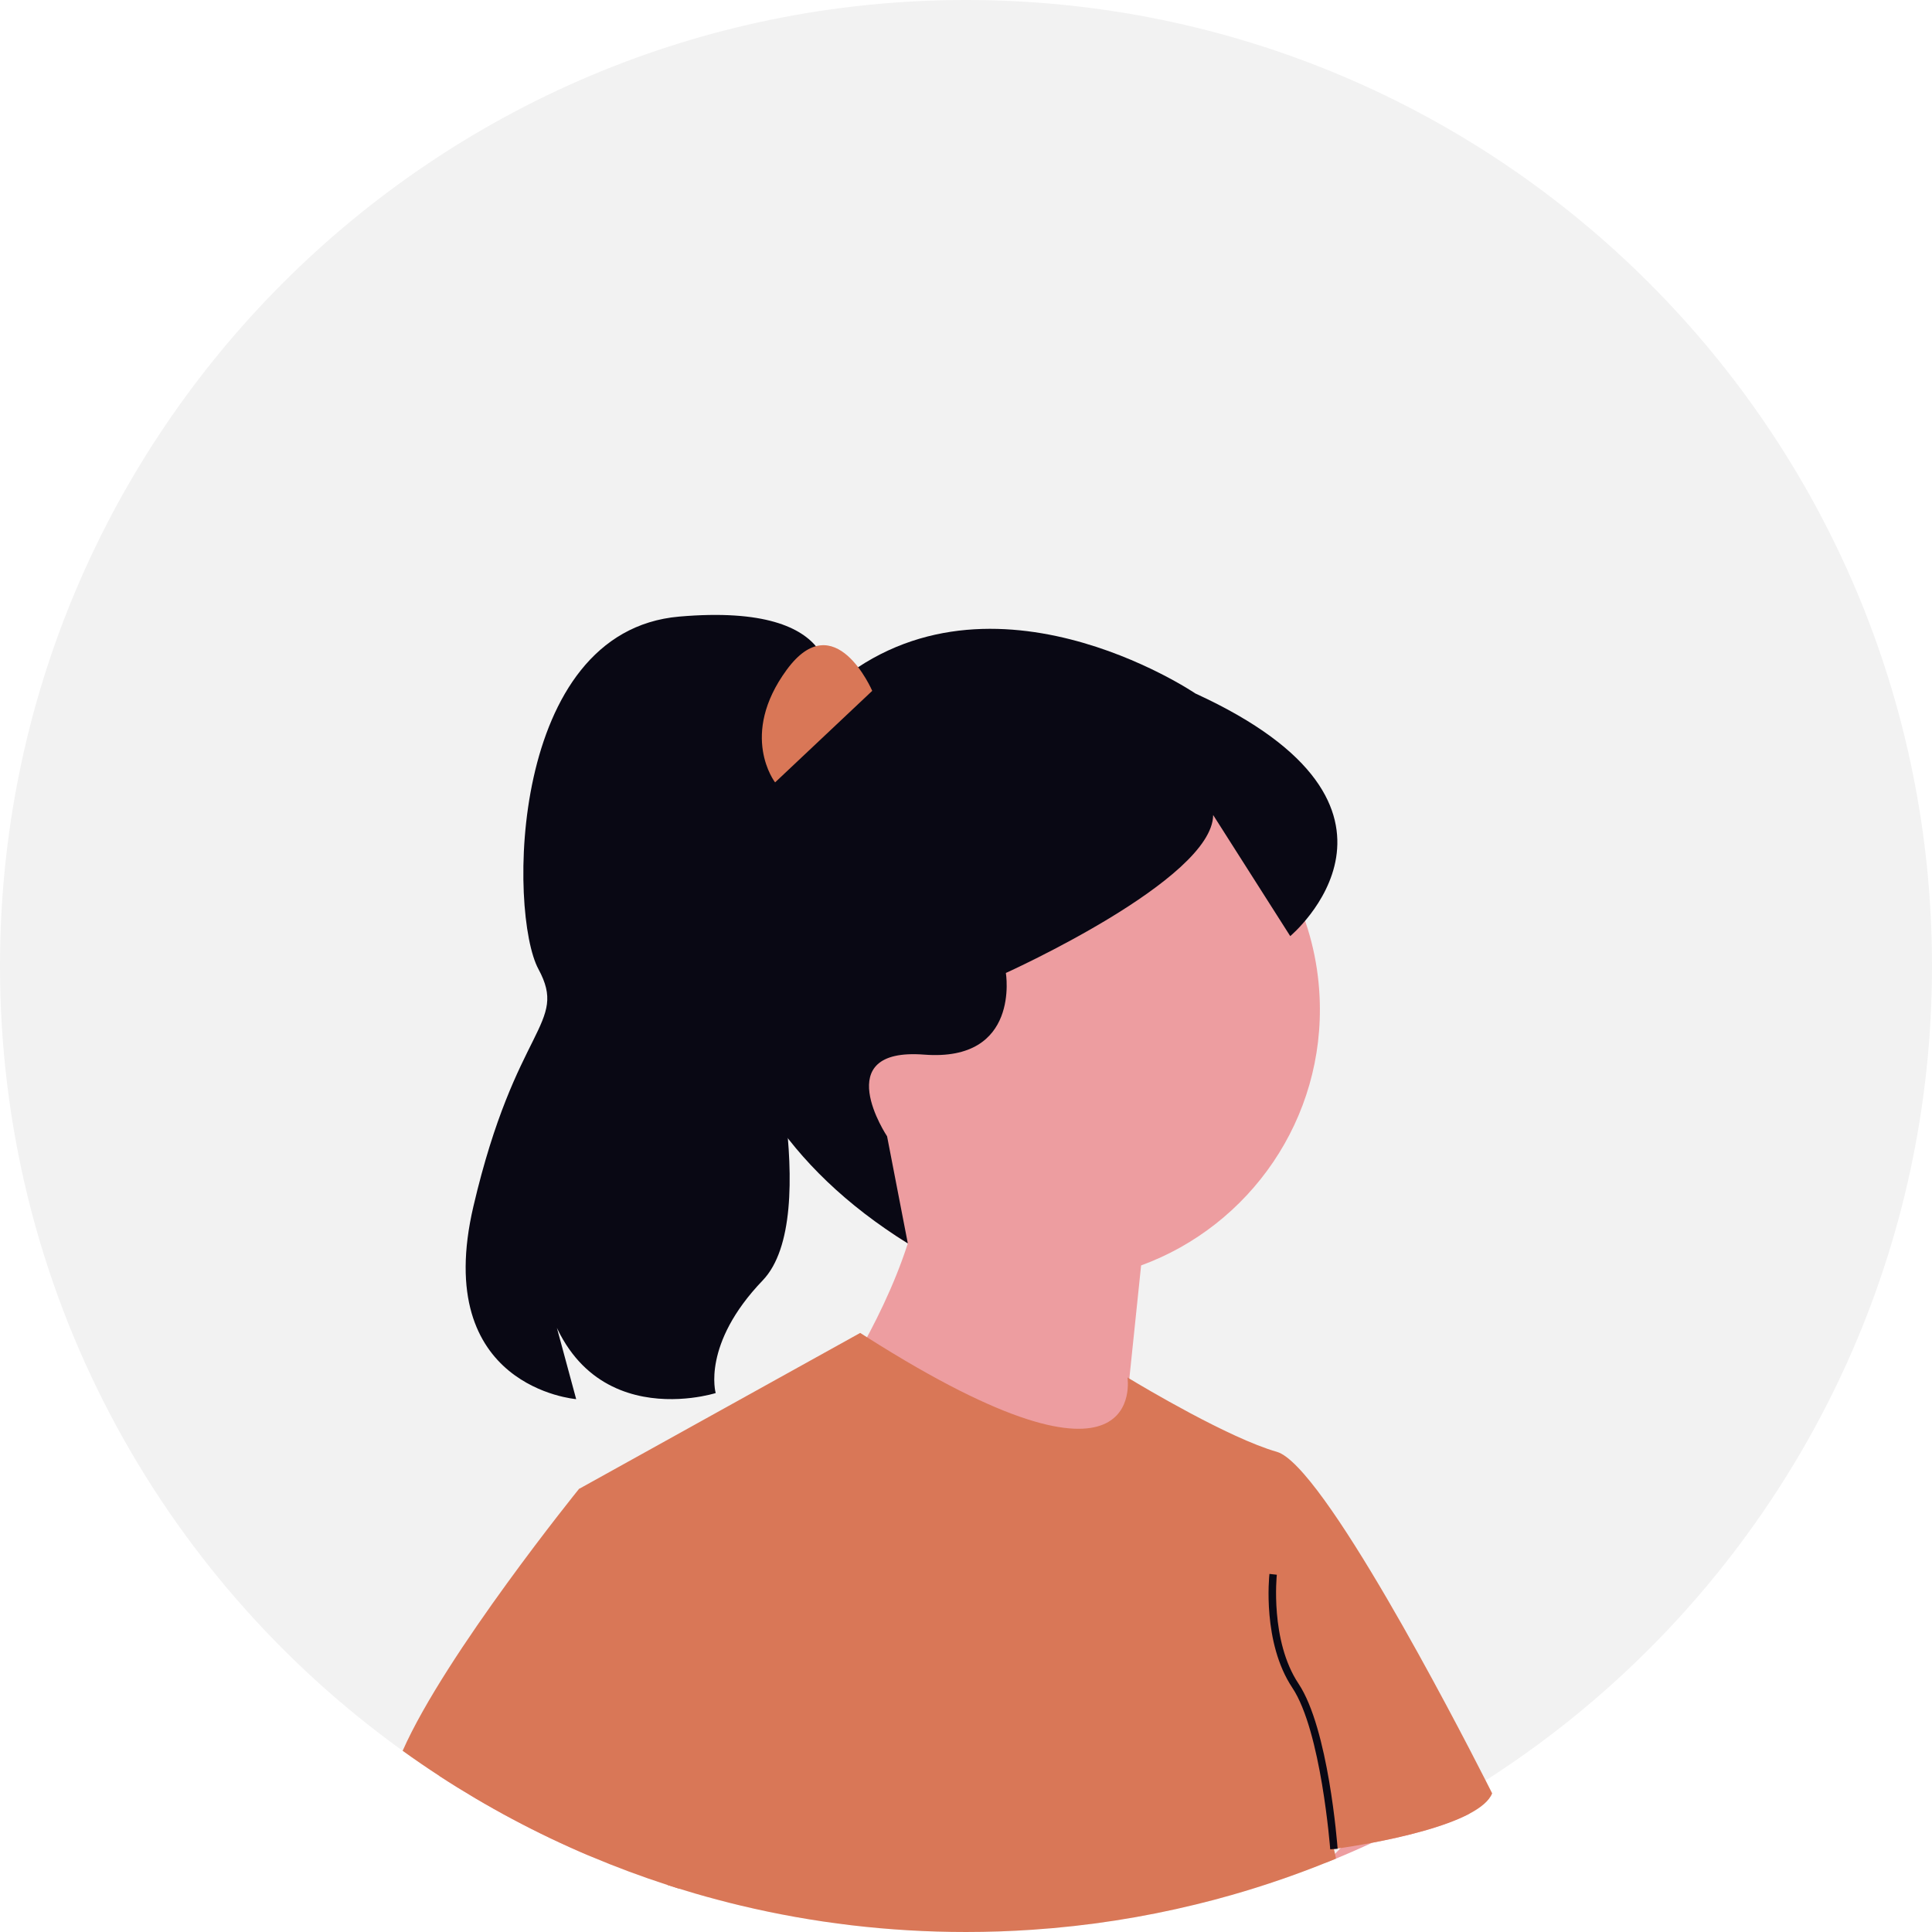
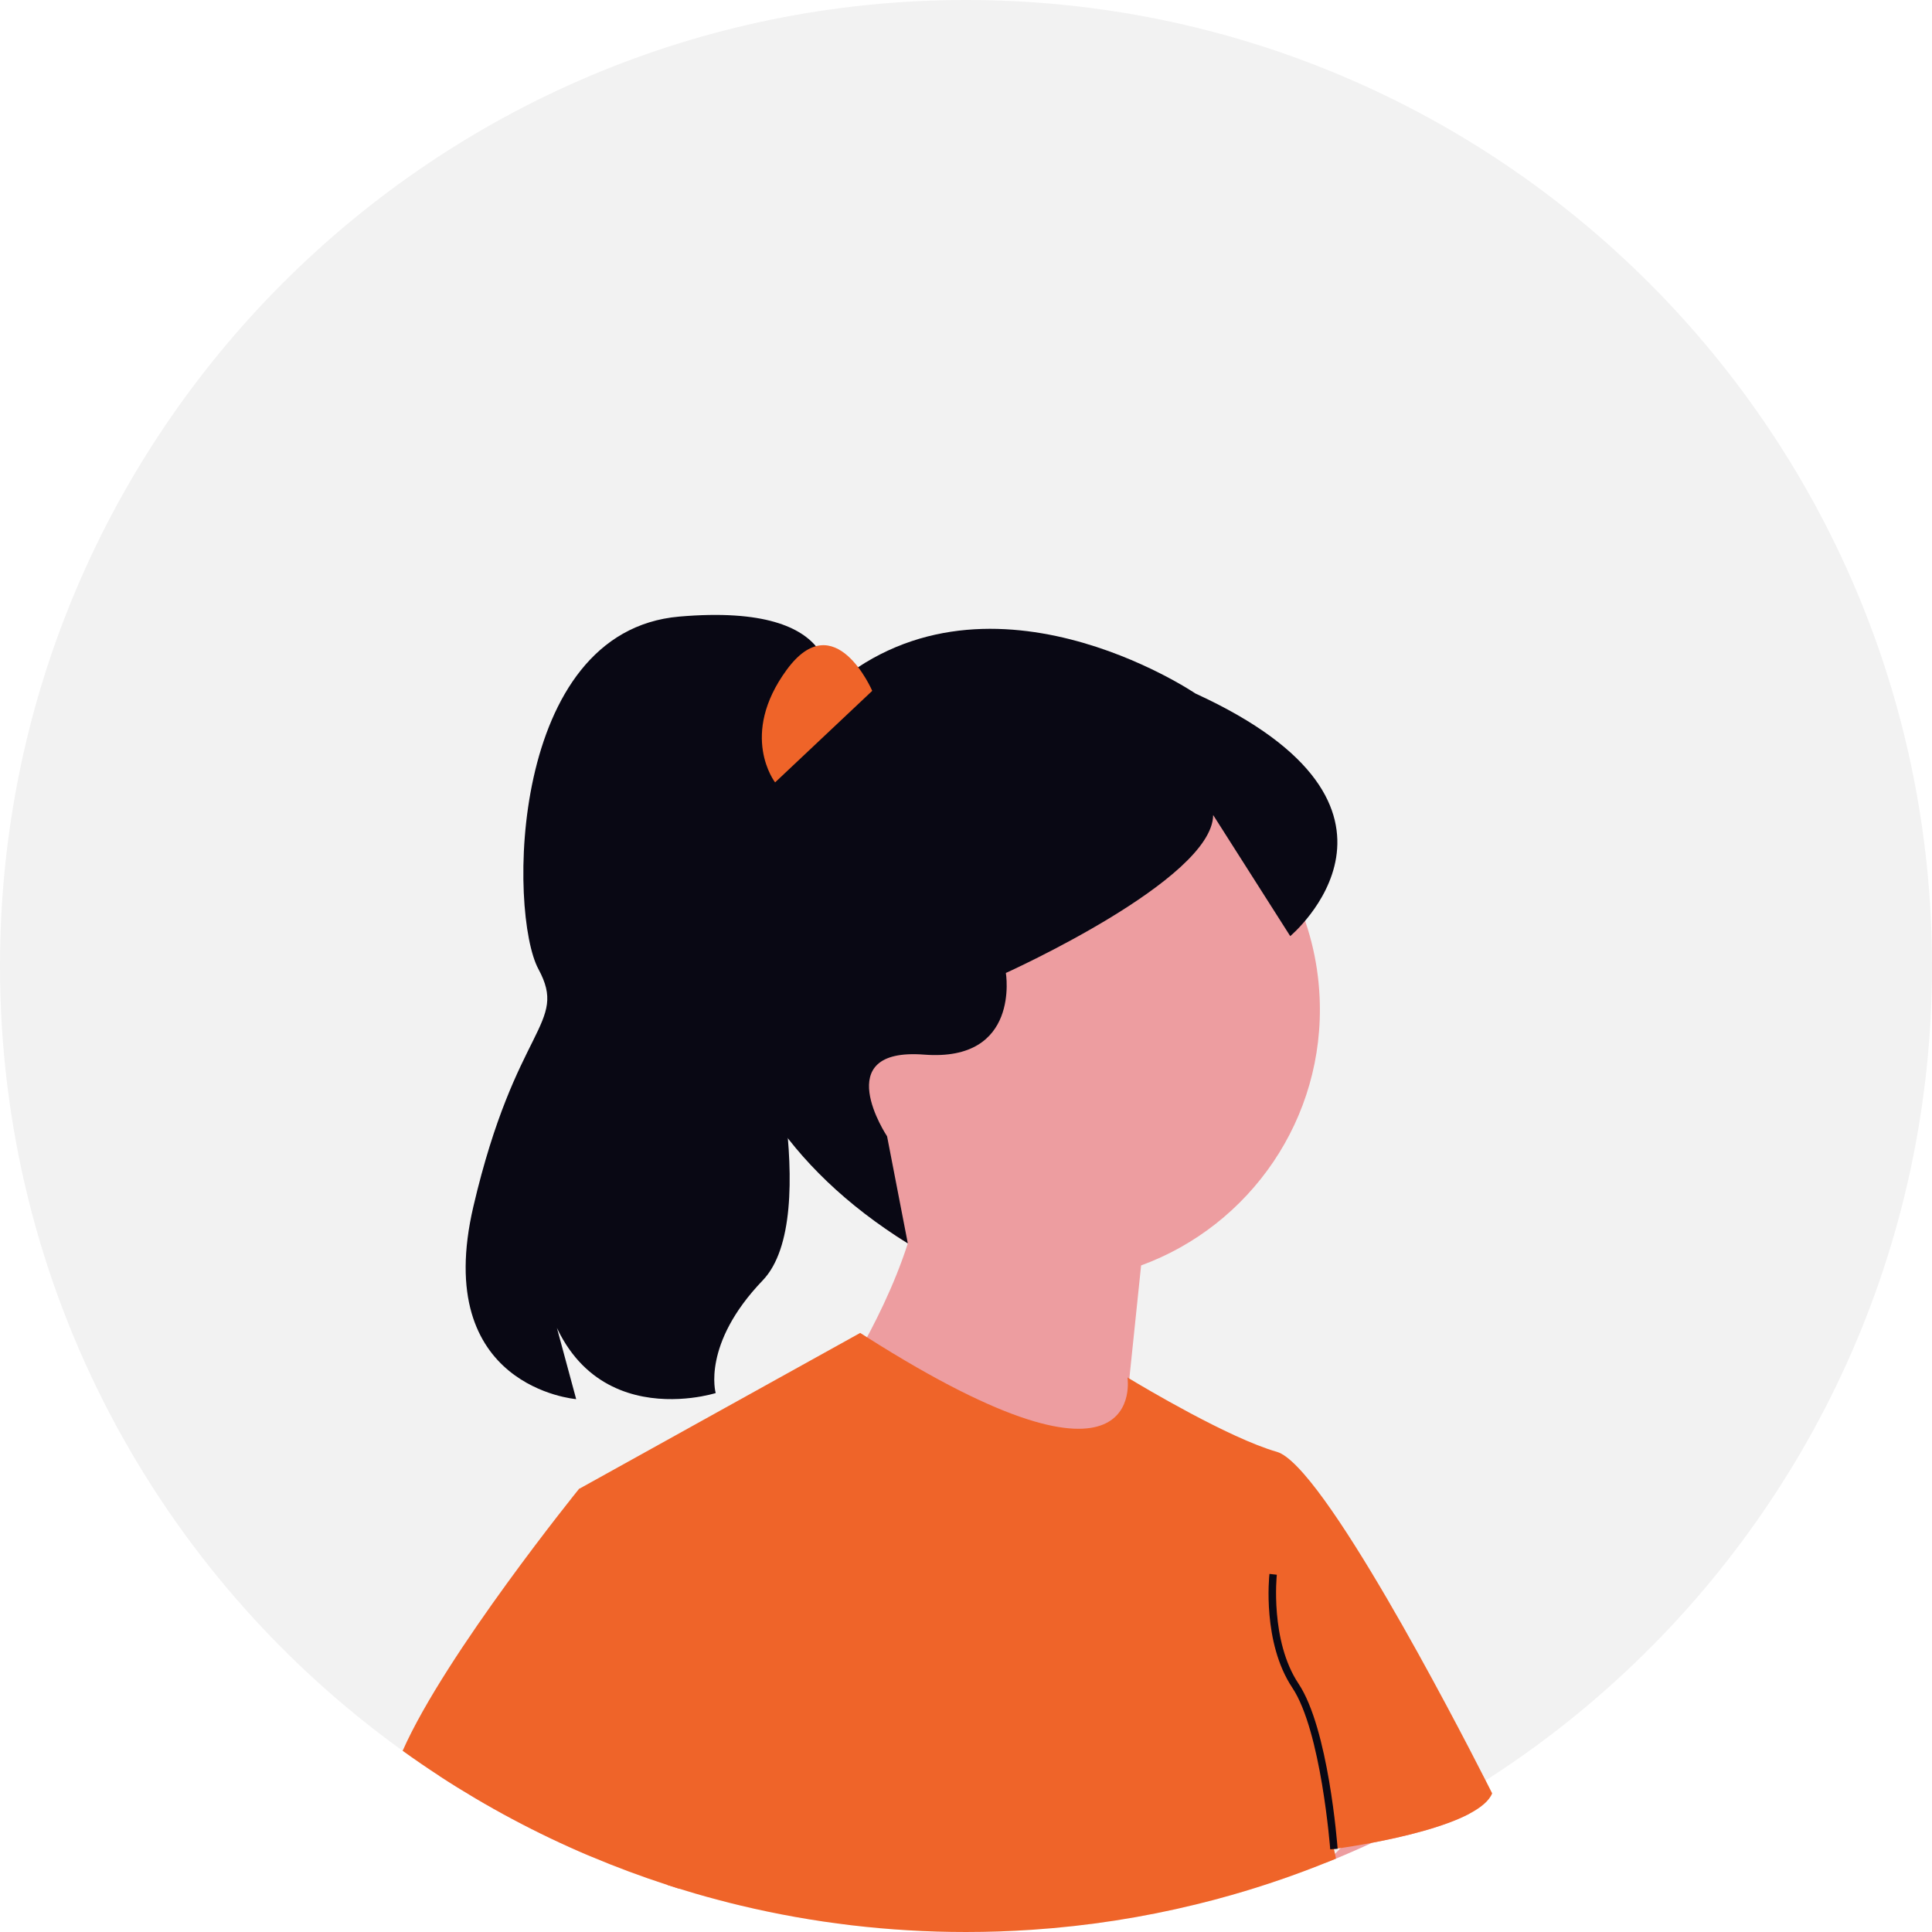
<svg xmlns="http://www.w3.org/2000/svg" width="743" height="743" viewBox="0 0 743 743" role="img" artist="Katerina Limpitsouni" source="https://undraw.co/">
  <path d="M743,371.5c0,108.42-46.45,206-120.54,273.909-12.96,11.891-26.77,22.87-41.33,32.83-3.229,2.21-6.49,4.38-9.79,6.49-3.1,1.98-6.24,3.91-9.4,5.8-2.521,1.511-5.061,2.98-7.62,4.431-8.68,4.93-17.58,9.51-26.68,13.729h-.02c-1.03.49-2.06.96-3.1,1.43-.63.29-1.26.57-1.9.851-2.92,1.3-5.87,2.57-8.83,3.8-1.22.5-2.44,1-3.66,1.49-11.9,4.8-24.1,8.99-36.57,12.54-4.52,1.29-9.07,2.5-13.66,3.609-20.38,4.98-41.42,8.28-62.96,9.73-8.41.57-16.89.86-25.44.86-29.85,0-58.87-3.521-86.68-10.17-2.91-.69-5.82-1.421-8.7-2.2-2.88-.75-5.75-1.55-8.6-2.38-2.16-.631-4.31-1.28-6.46-1.95-1.42-.431-2.84-.891-4.26-1.351-10.03-3.25-19.88-6.92-29.52-10.979-.2-.09-.41-.17-.61-.26-20.2-8.561-39.49-18.86-57.67-30.7v-.01c-4.8-3.12-9.51-6.351-14.15-9.69C61.07,605.88,0,495.819,0,371.5,0,166.33,166.33,0,371.5,0s371.5,166.33,371.5,371.5Z" fill="#f2f2f2" />
  <path d="M292.984,381.833s23.871,86.061.328,110.582c-23.544,24.521-18.073,43.321-18.073,43.321,0,0-59.474,18.985-68.162-51.301l14.505,53.637s-55.835-4.405-39.514-74.157c16.321-69.752,36.553-69.824,25.009-91.202-11.543-21.378-11.543-129.875,54.126-135.586,65.67-5.71,57.104,28.552,57.104,28.552l-25.322,116.154Z" fill="#090814" />
  <path d="M565.17,697.47c-9.91,5.27-25.87,9.01-37.53,11.22h-.02c-1.03.49-2.06.96-3.1,1.43-.63.29-1.26.57-1.9.851-2.92,1.3-5.87,2.57-8.83,3.8-1.22.5-2.44,1-3.66,1.49l3.29-3.34,2.17-2.2,37.6-38.18s3.54,6.93,8.75,17.989c1.02,2.16,2.1,4.48,3.229,6.94Z" fill="#ed9da0" />
  <path d="M298.196,393.126c-2.692-57.793,41.976-106.826,99.769-109.518,57.793-2.692,106.827,41.976,109.519,99.769,2.183,46.871-26.786,87.974-68.641,103.275l-14.002,134.635-107.13-81.135s20.957-29.415,31.414-61.969c-29.111-17.424-49.232-48.625-50.929-85.056Z" fill="#ed9da0" />
-   <path d="M573.85,689.68c-1.16,2.89-4.34,5.479-8.68,7.79-9.91,5.27-25.87,9.01-37.53,11.22h-.02c-5.14.98-9.45,1.65-12.03,2.03-.45.07-.84.13-1.18.17-.69.1-1.15.16-1.33.19l-.09.01c.16.609.3,1.229.43,1.83.14.62.271,1.239.37,1.85-1.22.5-2.44,1-3.66,1.49-11.9,4.8-24.1,8.99-36.57,12.54-4.52,1.29-9.07,2.5-13.66,3.609-20.38,4.98-41.42,8.28-62.96,9.73-8.41.57-16.89.86-25.44.86-29.85,0-58.87-3.521-86.68-10.17-2.91-.69-5.82-1.421-8.7-2.2-2.88-.75-5.75-1.55-8.6-2.38-2.16-.631-4.31-1.28-6.46-1.95-1.42-.431-2.84-.891-4.26-1.351l-34.14-152.34,108.15-60c.88.561,1.75,1.12,2.62,1.67,108.6,68.86,100.17,15.46,100.17,15.46,0,0,.25.15.71.431,5.24,3.16,38.37,22.92,56.74,28.17,17.6,5.029,68.42,103.069,80.29,126.39,1.62,3.16,2.51,4.95,2.51,4.95Z" fill="#d97757" />
+   <path d="M573.85,689.68c-1.16,2.89-4.34,5.479-8.68,7.79-9.91,5.27-25.87,9.01-37.53,11.22h-.02c-5.14.98-9.45,1.65-12.03,2.03-.45.07-.84.13-1.18.17-.69.1-1.15.16-1.33.19l-.09.01c.16.609.3,1.229.43,1.83.14.62.271,1.239.37,1.85-1.22.5-2.44,1-3.66,1.49-11.9,4.8-24.1,8.99-36.57,12.54-4.52,1.29-9.07,2.5-13.66,3.609-20.38,4.98-41.42,8.28-62.96,9.73-8.41.57-16.89.86-25.44.86-29.85,0-58.87-3.521-86.68-10.17-2.91-.69-5.82-1.421-8.7-2.2-2.88-.75-5.75-1.55-8.6-2.38-2.16-.631-4.31-1.28-6.46-1.95-1.42-.431-2.84-.891-4.26-1.351l-34.14-152.34,108.15-60c.88.561,1.75,1.12,2.62,1.67,108.6,68.86,100.17,15.46,100.17,15.46,0,0,.25.15.71.431,5.24,3.16,38.37,22.92,56.74,28.17,17.6,5.029,68.42,103.069,80.29,126.39,1.62,3.16,2.51,4.95,2.51,4.95Z" fill="#ef6429" />
  <path d="M511.569,711.196c-.033-.454-3.494-45.507-14.574-62.128-11.577-17.365-8.917-42.708-8.797-43.779l2.838.315c-.028.254-2.657,25.393,8.334,41.88,11.496,17.245,14.909,61.621,15.048,63.5l-2.85.212Z" fill="#090814" />
  <path d="M459.711,266.69s-81.446-55.26-141.405-1.011c-59.959,54.249-63.993,153.762,30.818,212.503l-7.976-41.191s-22.842-34.262,14.276-31.407,31.407-31.407,31.407-31.407c0,0,79.495-35.834,79.72-60.745l29.641,46.573s59.241-49.475-36.481-93.314Z" fill="#090814" />
-   <path d="M335.437,265.679s-14.36-33.349-32.877-8.109c-18.517,25.24-4.48,43.321-4.48,43.321l37.357-35.212Z" fill="#d97757" />
+   <path d="M335.437,265.679s-14.36-33.349-32.877-8.109c-18.517,25.24-4.48,43.321-4.48,43.321l37.357-35.212Z" fill="#ef6429" />
  <path d="M226.67,713.71c-20.2-8.561-39.49-18.86-57.67-30.7v-.01c3.88-6.591,6.29-10.46,6.29-10.46l51.38,41.17Z" fill="#ed9da0" />
-   <path d="M293.31,663.27l-32.25,63.03c-1.42-.431-2.84-.891-4.26-1.351-10.03-3.25-19.88-6.92-29.52-10.979-.2-.09-.41-.17-.61-.26-20.2-8.561-39.49-18.86-57.67-30.7v-.01c-4.8-3.12-9.51-6.351-14.15-9.69,16.43-37.229,67.81-100.7,67.81-100.7l29.98,1.431,40.67,89.229Z" fill="#d97757" />
+   <path d="M293.31,663.27l-32.25,63.03c-1.42-.431-2.84-.891-4.26-1.351-10.03-3.25-19.88-6.92-29.52-10.979-.2-.09-.41-.17-.61-.26-20.2-8.561-39.49-18.86-57.67-30.7v-.01c-4.8-3.12-9.51-6.351-14.15-9.69,16.43-37.229,67.81-100.7,67.81-100.7l29.98,1.431,40.67,89.229Z" fill="#ef6429" />
</svg>
